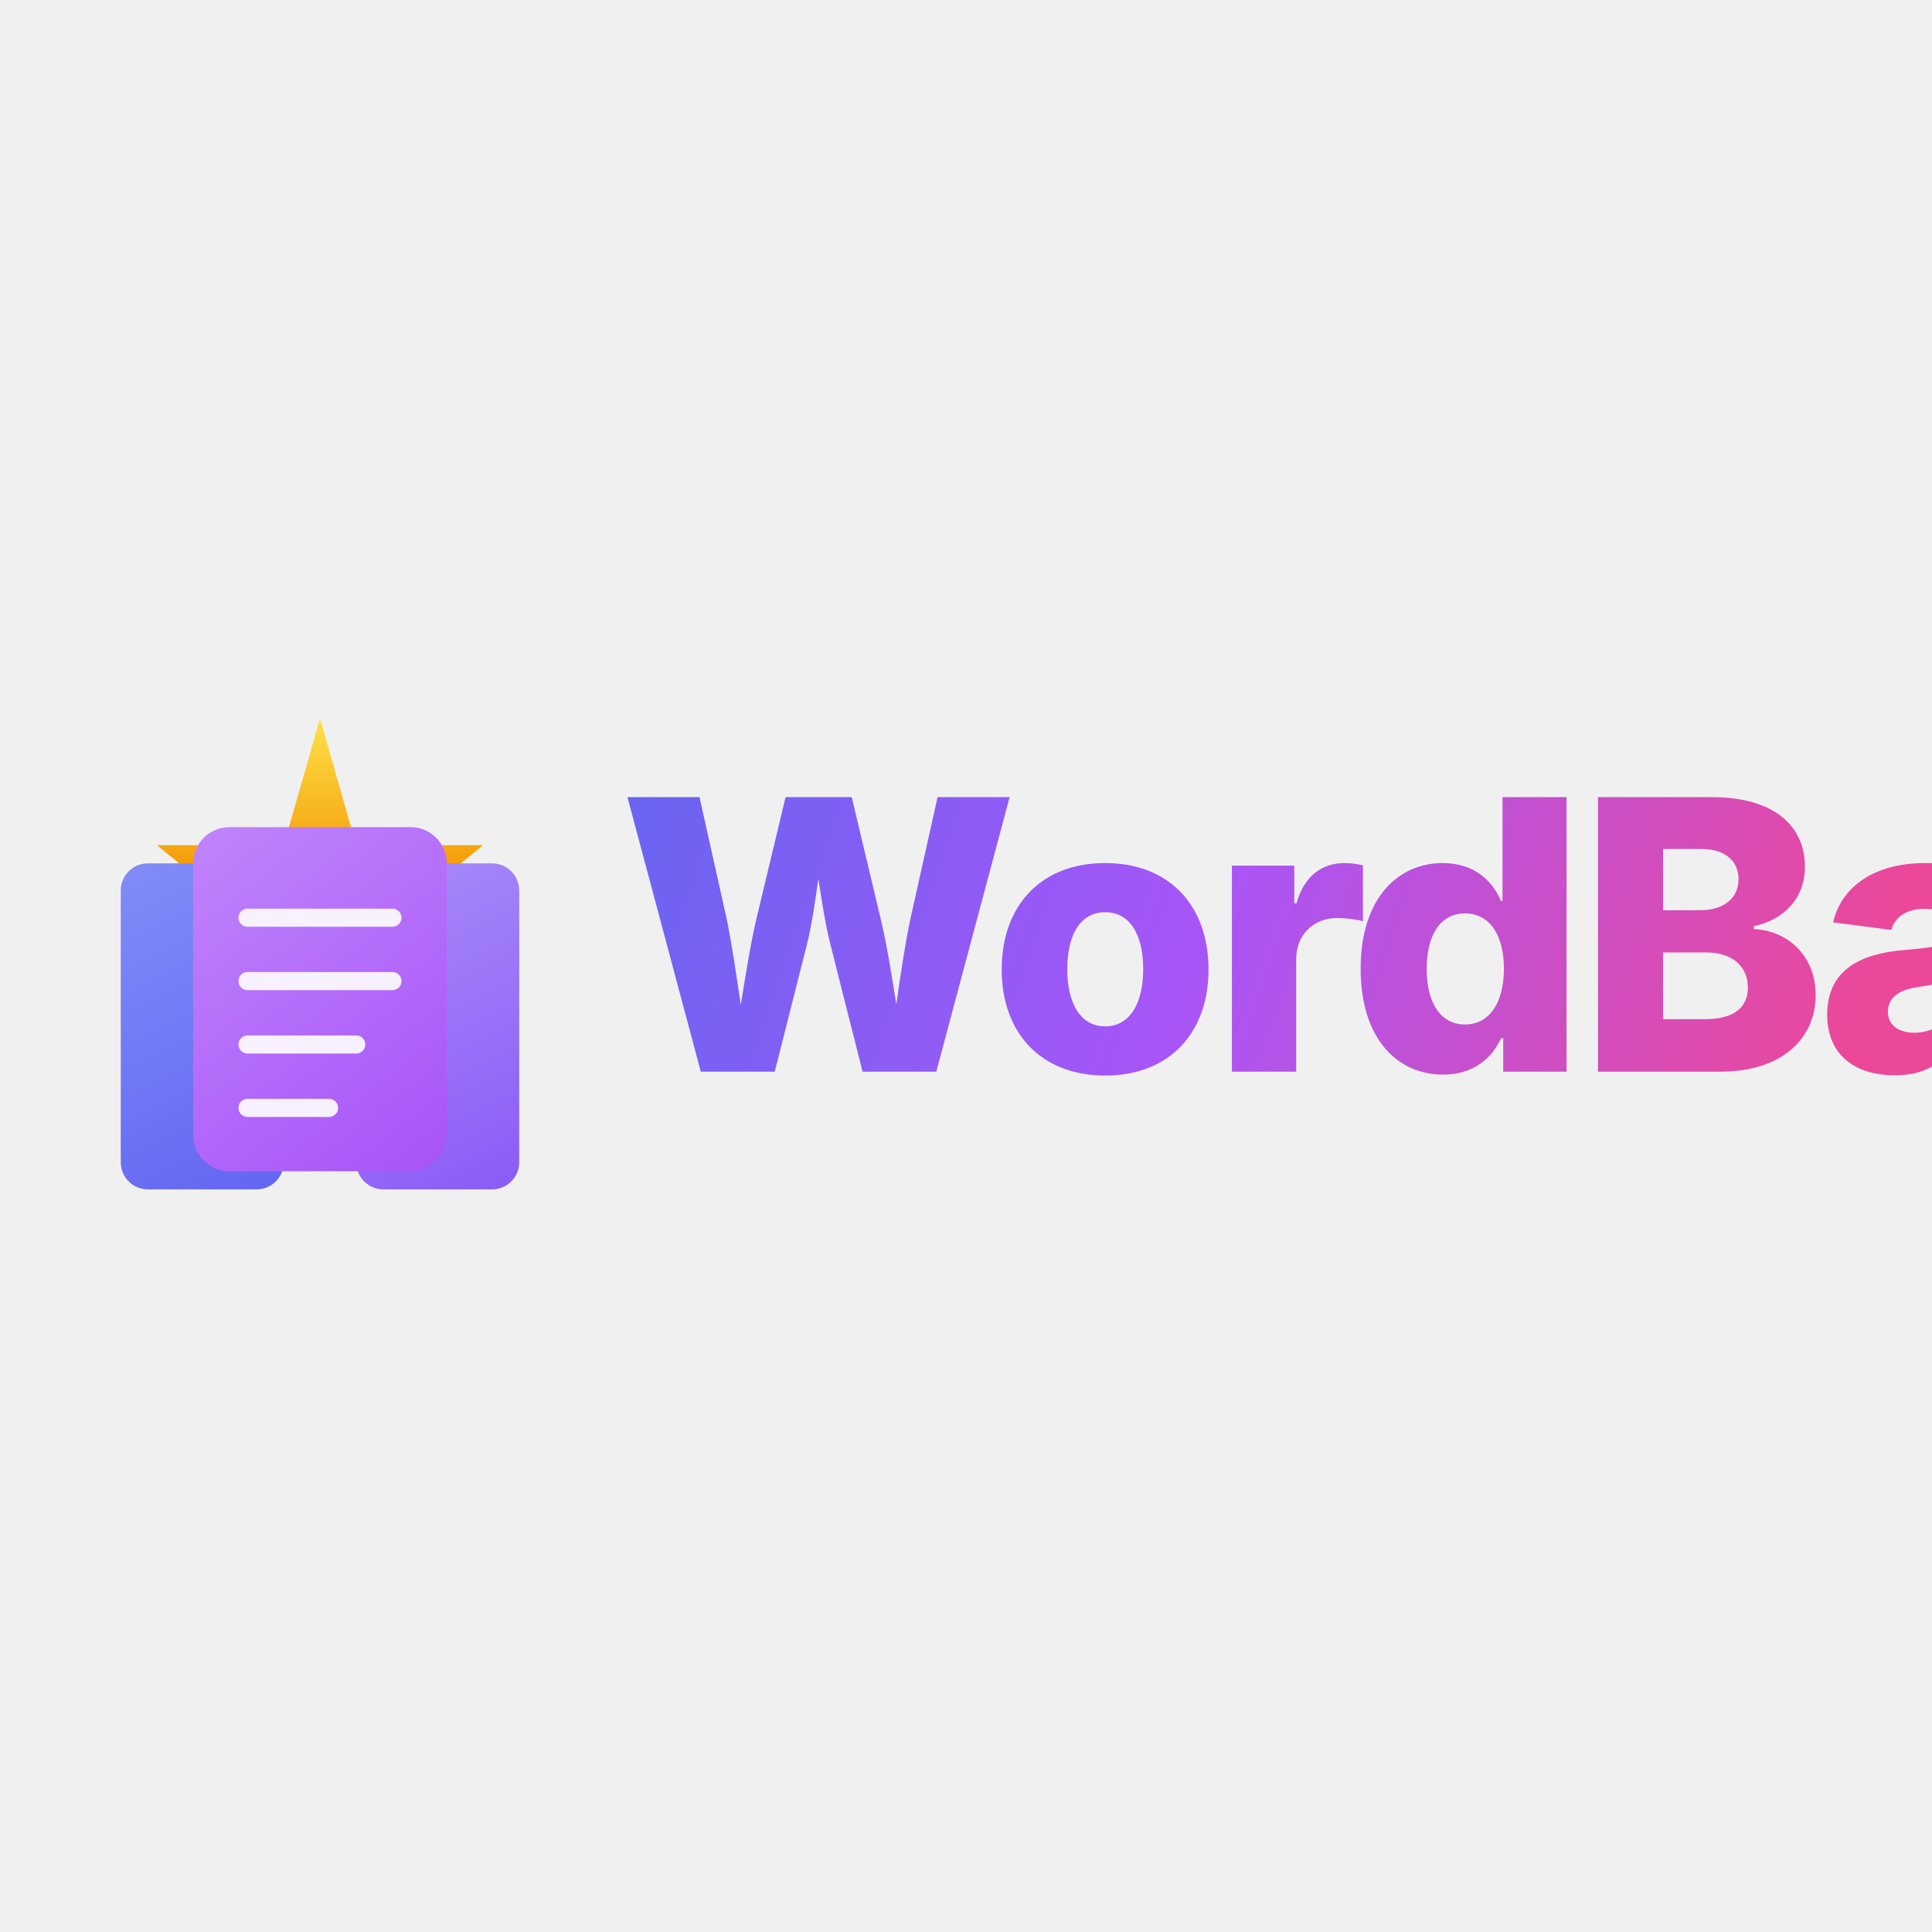
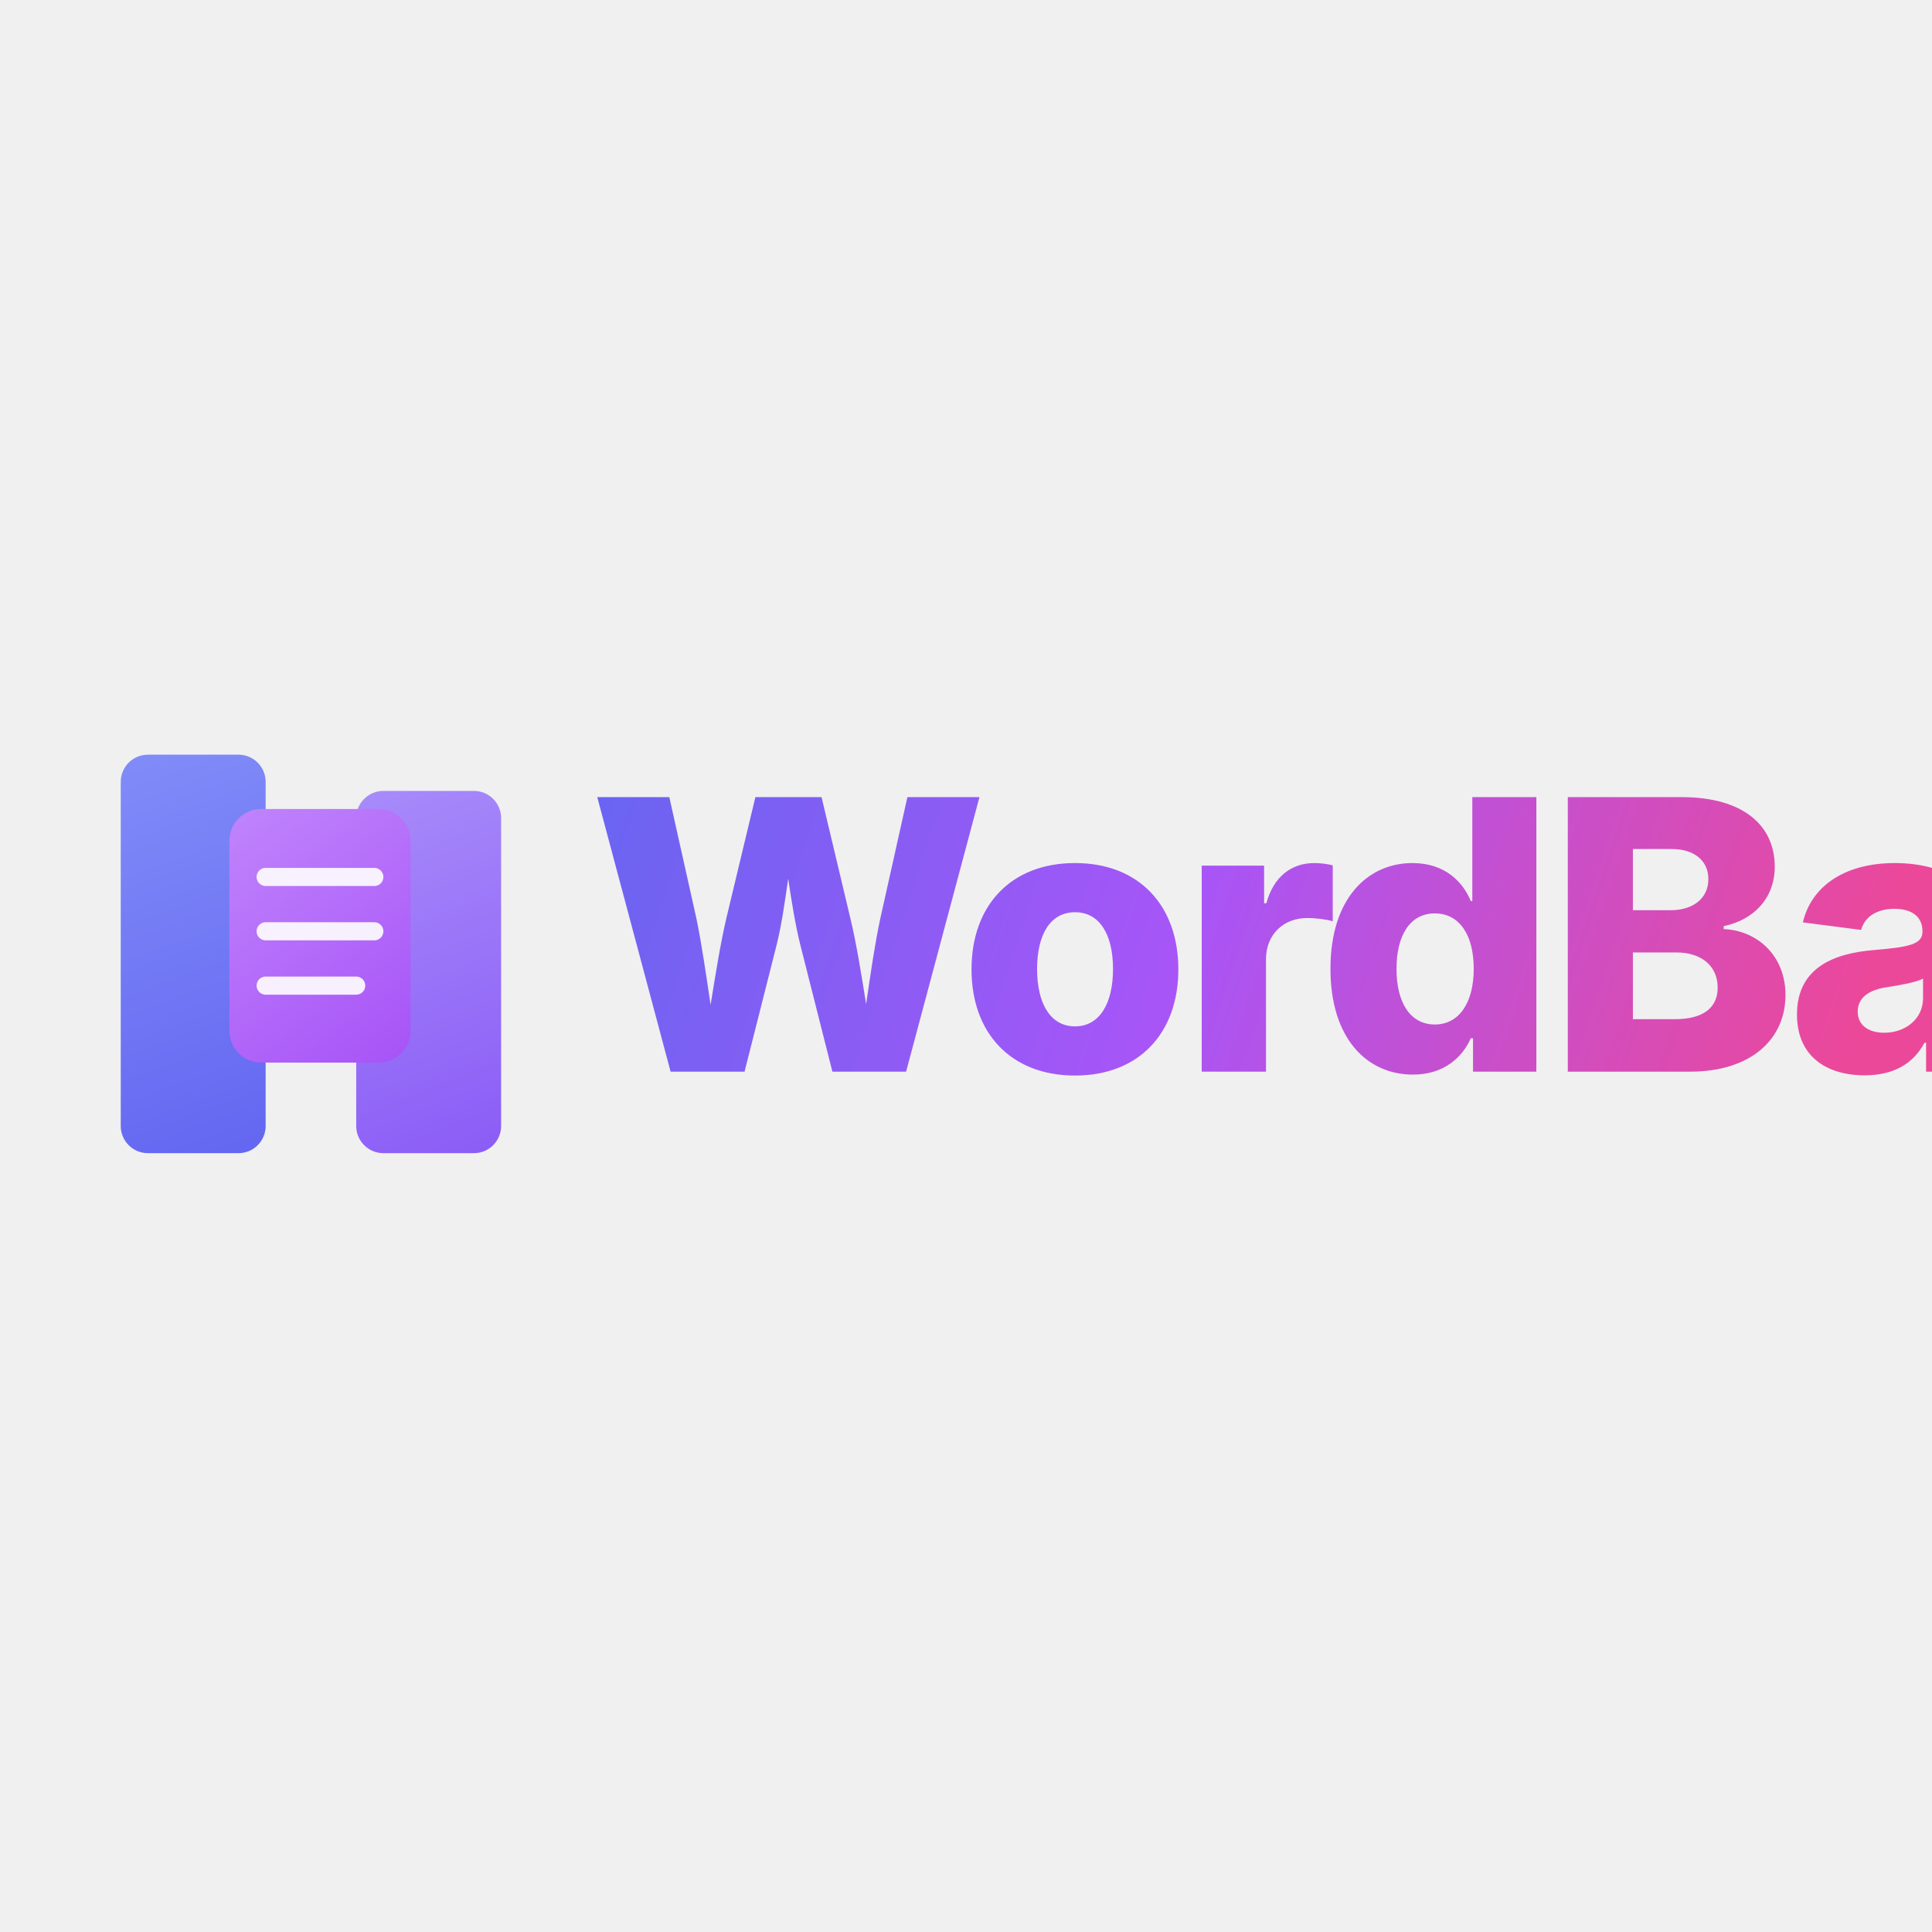
<svg xmlns="http://www.w3.org/2000/svg" width="512" height="512" viewBox="0 0 256 128" fill="none">
  <defs>
-     <linearGradient id="sparkle2" x1="32" y1="6" x2="32" y2="22" gradientUnits="userSpaceOnUse">
-       <stop offset="0%" stop-color="#fde047" />
-       <stop offset="100%" stop-color="#f59e0b" />
-     </linearGradient>
-     <linearGradient id="bookLeft2" x1="10" y1="22" x2="28" y2="58" gradientUnits="userSpaceOnUse">
+     <linearGradient id="bookLeft2" x1="10" y1="10" x2="26" y2="54" gradientUnits="userSpaceOnUse">
      <stop offset="0%" stop-color="#818cf8" />
      <stop offset="100%" stop-color="#6366f1" />
    </linearGradient>
-     <linearGradient id="bookRight2" x1="36" y1="22" x2="54" y2="58" gradientUnits="userSpaceOnUse">
+     <linearGradient id="bookRight2" x1="36" y1="14" x2="52" y2="54" gradientUnits="userSpaceOnUse">
      <stop offset="0%" stop-color="#a78bfa" />
      <stop offset="100%" stop-color="#8b5cf6" />
    </linearGradient>
-     <linearGradient id="card2" x1="18" y1="18" x2="46" y2="54" gradientUnits="userSpaceOnUse">
+     <linearGradient id="card2" x1="22" y1="16" x2="42" y2="42" gradientUnits="userSpaceOnUse">
      <stop offset="0%" stop-color="#c084fc" />
      <stop offset="100%" stop-color="#a855f7" />
    </linearGradient>
-     <linearGradient id="textGrad" x1="76" y1="36" x2="240" y2="92" gradientUnits="userSpaceOnUse">
+     <linearGradient id="textGrad2" x1="72" y1="36" x2="240" y2="92" gradientUnits="userSpaceOnUse">
      <stop offset="0%" stop-color="#6366f1" />
      <stop offset="50%" stop-color="#a855f7" />
      <stop offset="100%" stop-color="#ec4899" />
    </linearGradient>
  </defs>
  <g transform="translate(4, 24) scale(1.2)">
-     <path d="M32 6L36 20L50 20L39 29L44 43L32 33L20 43L25 29L14 20L28 20L32 6Z" fill="url(#sparkle2)" />
-     <rect x="10" y="22" width="18" height="36" rx="3" fill="url(#bookLeft2)" />
-     <rect x="36" y="22" width="18" height="36" rx="3" fill="url(#bookRight2)" />
-     <rect x="18" y="18" width="28" height="38" rx="4" fill="url(#card2)" />
-     <path d="M24 28h16M24 35h16M24 42h12M24 49h9" stroke="#fff" stroke-width="2" stroke-linecap="round" opacity="0.9" />
+     <rect x="36" y="14" width="16" height="40" rx="3" fill="url(#bookRight2)" />
+     <rect x="10" y="10" width="16" height="44" rx="3" fill="url(#bookLeft2)" />
+     <rect x="22" y="16" width="20" height="28" rx="3.5" fill="url(#card2)" />
+     <path d="M26 23.5h12M26 29.5h12M26 35.5h10" stroke="#fff" stroke-width="2" stroke-linecap="round" opacity="0.9" />
  </g>
-   <text x="82" y="78" font-family="-apple-system, BlinkMacSystemFont, 'Segoe UI', sans-serif" font-size="50" font-weight="800" fill="url(#textGrad)" letter-spacing="-1.5">WordBase</text>
+   <text x="78" y="78" font-family="-apple-system, BlinkMacSystemFont, 'Segoe UI', sans-serif" font-size="50" font-weight="800" fill="url(#textGrad2)" letter-spacing="-1.5">WordBase</text>
</svg>
